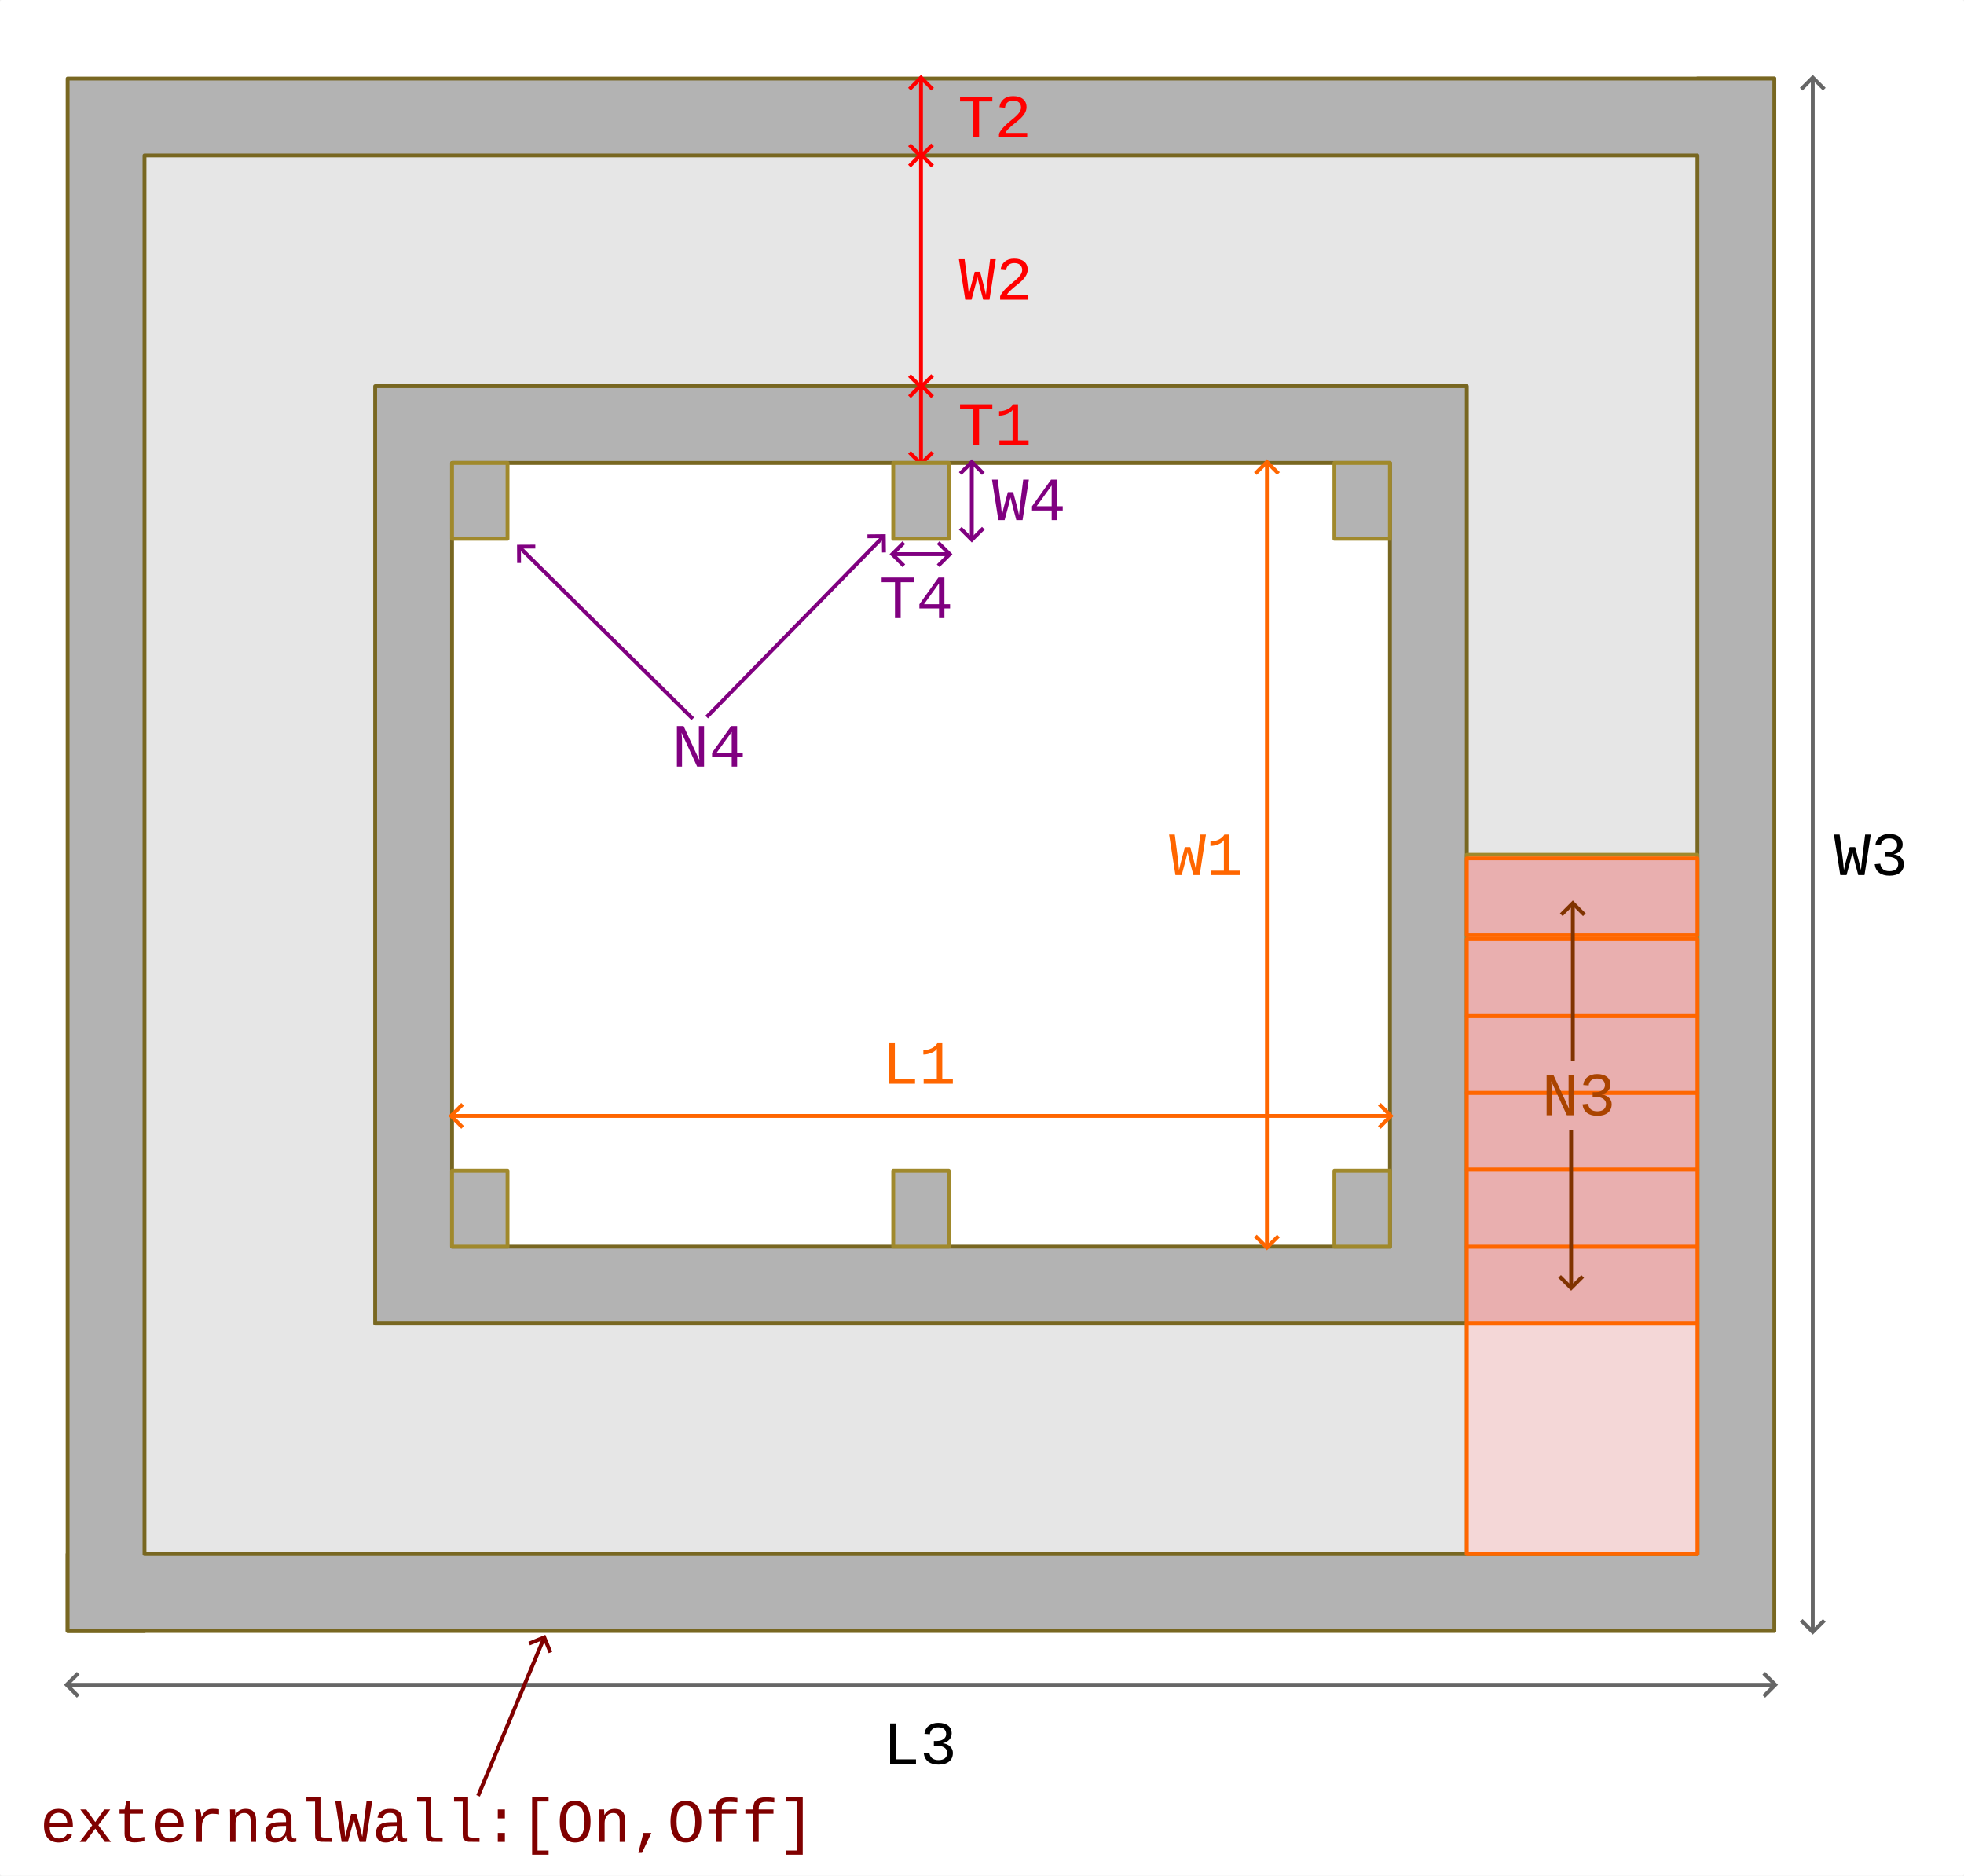
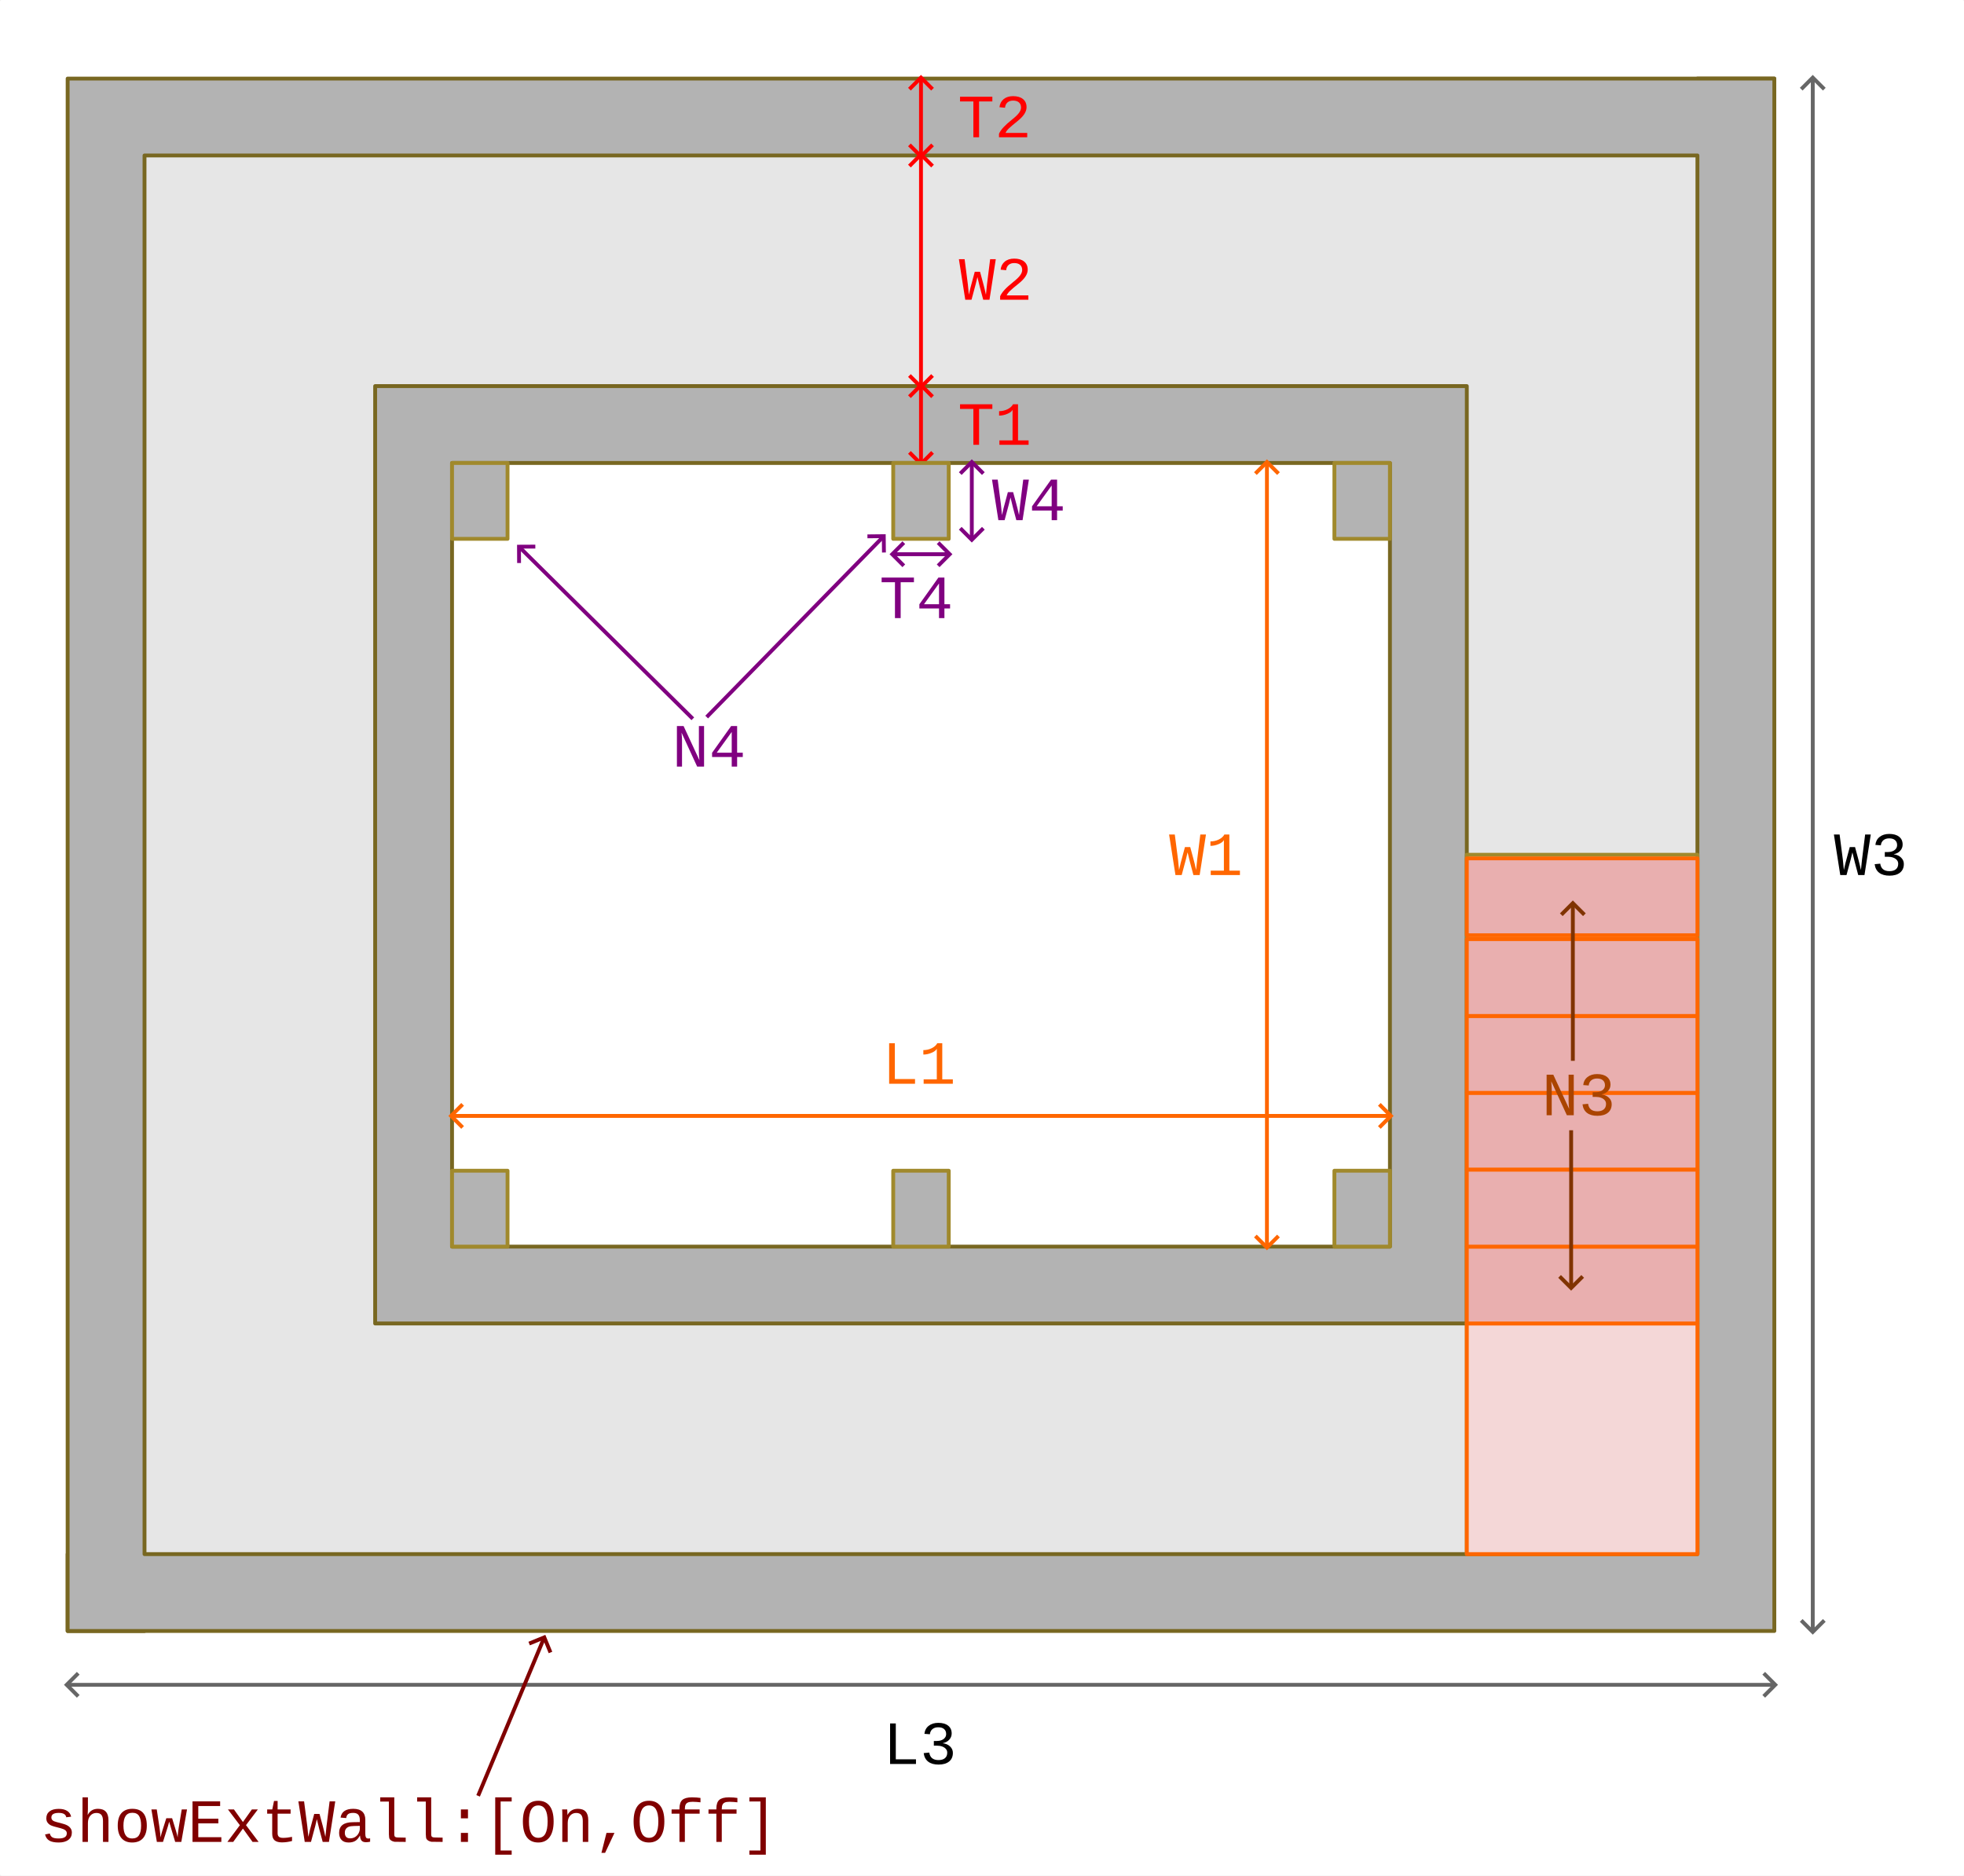
<svg xmlns="http://www.w3.org/2000/svg" width="510.94" height="487.966" viewBox="0 0 135.186 129.108" version="1.1" id="svg1">
  <defs id="defs1">
    <rect x="82.437" y="567.602" width="218.031" height="34.236" id="rect13" />
    <rect x="463.151" y="596.936" width="61.796" height="47.143" id="rect41" />
    <rect x="279.674" y="273.622" width="30.898" height="28.668" id="rect18" />
    <rect x="281.904" y="231.257" width="40.454" height="30.261" id="rect17" />
    <rect x="573.007" y="220.734" width="33.335" height="32.885" id="rect12" />
    <rect x="252.267" y="557.691" width="56.362" height="48.652" id="rect8" />
    <rect x="426.152" y="560.394" width="65.896" height="43.246" id="rect7" />
    <rect x="239.654" y="240.104" width="41.606" height="24.326" id="rect6" />
    <rect x="283.801" y="265.782" width="51.805" height="27.271" id="rect5" />
    <rect x="260.826" y="341.912" width="50.003" height="30.182" id="rect4" />
    <marker style="overflow:visible" id="ArrowWide" refX="0" refY="0" orient="auto-start-reverse" markerWidth="1" markerHeight="1" viewBox="0 0 1 1" preserveAspectRatio="xMidYMid">
      <path style="fill:none;stroke:context-stroke;stroke-width:1;stroke-linecap:butt" d="M 3,-3 0,0 3,3" transform="rotate(180,0.125,0)" id="path2" />
    </marker>
    <marker style="overflow:visible" id="ArrowWide-7" refX="0" refY="0" orient="auto-start-reverse" markerWidth="1" markerHeight="1" viewBox="0 0 1 1" preserveAspectRatio="xMidYMid">
      <path style="fill:none;stroke:context-stroke;stroke-width:1;stroke-linecap:butt" d="M 3,-3 0,0 3,3" transform="rotate(180,0.125,0)" id="path2-5" />
    </marker>
    <rect x="239.654" y="240.104" width="41.606" height="24.326" id="rect6-5" />
    <rect x="283.801" y="265.782" width="51.805" height="27.271" id="rect5-0" />
    <marker style="overflow:visible" id="ArrowWide-8" refX="0" refY="0" orient="auto-start-reverse" markerWidth="1" markerHeight="1" viewBox="0 0 1 1" preserveAspectRatio="xMidYMid">
      <path style="fill:none;stroke:context-stroke;stroke-width:1;stroke-linecap:butt" d="M 3,-3 0,0 3,3" transform="rotate(180,0.125,0)" id="path2-8" />
    </marker>
  </defs>
  <g id="layer1" transform="translate(-13.21686,-18.69954)">
    <rect style="fill:#ffffff;stroke:#ffffff;stroke-width:0.265;stroke-linejoin:round;stroke-dasharray:none" id="rect9" width="134.922" height="128.843" x="13.349" y="18.832" />
    <rect style="fill:none;stroke:#786721;stroke-width:0.265;stroke-linejoin:round" id="rect3-1" width="5.292" height="5.292" x="130.055" y="24.109" />
    <rect style="fill:none;stroke:#786721;stroke-width:0.265;stroke-linejoin:round" id="rect3" width="5.292" height="5.292" x="108.889" y="45.276" />
    <rect style="fill:none;stroke:#786721;stroke-width:0.265;stroke-linejoin:round" id="rect3-36" width="15.875" height="15.875" x="114.18" y="29.401" />
    <rect style="fill:none;stroke:#786721;stroke-width:0.265;stroke-linejoin:round" id="rect3-36-9" width="15.875" height="15.875" x="23.164" y="109.798" />
    <rect style="fill:none;stroke:#786721;stroke-width:0.265;stroke-linejoin:round" id="rect3-1-7" width="5.292" height="5.292" x="17.873" y="125.673" />
    <rect style="fill:none;stroke:#786721;stroke-width:0.265;stroke-linejoin:round" id="rect3-3" width="5.292" height="5.292" x="39.039" y="104.506" />
    <rect style="fill:#b3b3b3;stroke:#786721;stroke-width:0.265;stroke-linejoin:round" id="rect2-1-0-7" width="117.475" height="106.855" x="17.873" y="24.109" ry="0" />
    <rect style="fill:#e6e6e6;stroke:#786721;stroke-width:0.265;stroke-linejoin:round" id="rect2-1-0" width="106.891" height="96.272" x="23.164" y="29.401" ry="0" />
    <rect style="fill:#b3b3b3;stroke:#786721;stroke-width:0.265;stroke-linejoin:round" id="rect2-1" width="75.141" height="64.522" x="39.039" y="45.276" ry="0" />
    <rect style="fill:#ffffff;stroke:#786721;stroke-width:0.265;stroke-linejoin:round" id="rect2" width="64.558" height="53.939" x="44.331" y="50.568" ry="0" />
    <rect style="fill:#b3b3b3;stroke:#a0892c;stroke-width:0.265;stroke-linejoin:round" id="rect11-2" width="3.821" height="5.222" x="105.067" y="50.568" />
    <rect style="fill:#b3b3b3;stroke:#a0892c;stroke-width:0.265;stroke-linejoin:round" id="rect11-18" width="3.821" height="5.222" x="44.331" y="50.568" />
    <path style="fill:#999999;stroke:#ff6600;stroke-width:0.265;stroke-linejoin:round;stroke-dasharray:none;marker-start:url(#ArrowWide);marker-end:url(#ArrowWide)" d="M 100.422,50.568 V 104.506" id="path1" />
    <path style="fill:#999999;stroke:#ff6600;stroke-width:0.265;stroke-linejoin:round;stroke-dasharray:none;marker-start:url(#ArrowWide);marker-end:url(#ArrowWide)" d="M 44.331,95.51 H 108.889" id="path3" />
    <text xml:space="preserve" transform="matrix(0.2645833,0,0,0.2645833,4.916521,-0.9340915)" id="text3" style="font-size:16px;line-height:normal;font-family:'Liberation Mono';-inkscape-font-specification:'Liberation Mono';text-decoration-color:#000000;white-space:pre;shape-inside:url(#rect4);display:inline;fill:#ff6600;stroke-width:1;-inkscape-stroke:none;stop-color:#000000">
      <tspan x="260.826" y="356.149" id="tspan1">L1</tspan>
    </text>
    <text xml:space="preserve" transform="matrix(0.2645833,0,0,0.2645833,18.59851,4.843104)" id="text4" style="font-size:16px;line-height:normal;font-family:'Liberation Mono';-inkscape-font-specification:'Liberation Mono';text-decoration-color:#000000;white-space:pre;shape-inside:url(#rect5);display:inline;fill:#ff6600;stroke-width:1;-inkscape-stroke:none;stop-color:#000000">
      <tspan x="283.801" y="280.018" id="tspan2">W1</tspan>
    </text>
    <path style="fill:#55d400;stroke:#ff0000;stroke-width:0.265;stroke-linejoin:round;stroke-dasharray:none;marker-start:url(#ArrowWide);marker-end:url(#ArrowWide)" d="m 76.61,45.276 v 5.292" id="path5" />
    <text xml:space="preserve" transform="matrix(0.2645833,0,0,0.2645833,15.73293,-17.9787)" id="text5" style="font-size:16px;line-height:normal;font-family:'Liberation Mono';-inkscape-font-specification:'Liberation Mono';text-decoration-color:#000000;white-space:pre;shape-inside:url(#rect6);display:inline;fill:#ff0000;stroke:none;stroke-width:1;-inkscape-stroke:none;stop-color:#000000">
      <tspan x="239.654" y="254.342" id="tspan3">T1</tspan>
    </text>
    <path style="fill:#55d400;stroke:#ff0000;stroke-width:0.265;stroke-linejoin:round;stroke-dasharray:none;marker-start:url(#ArrowWide-7);marker-end:url(#ArrowWide-7)" d="m 76.61,24.109 v 5.292" id="path5-9" />
    <text xml:space="preserve" transform="matrix(0.2645833,0,0,0.2645833,15.73292,-39.14536)" id="text5-1" style="font-size:16px;line-height:normal;font-family:'Liberation Mono';-inkscape-font-specification:'Liberation Mono';text-decoration-color:#000000;white-space:pre;shape-inside:url(#rect6-5);display:inline;fill:#ff0000;stroke:none;stroke-width:1;-inkscape-stroke:none;stop-color:#000000">
      <tspan x="239.654" y="254.342" id="tspan4">T2</tspan>
    </text>
    <path style="fill:#55d400;stroke:#ff0000;stroke-width:0.265;stroke-linejoin:round;stroke-dasharray:none;marker-start:url(#ArrowWide);marker-end:url(#ArrowWide)" d="m 76.61,29.401 3e-6,15.875" id="path6" />
    <text xml:space="preserve" transform="matrix(0.2645833,0,0,0.2645833,4.13105,-34.75579)" id="text4-6" style="font-size:16px;line-height:normal;font-family:'Liberation Mono';-inkscape-font-specification:'Liberation Mono';text-decoration-color:#000000;white-space:pre;shape-inside:url(#rect5-0);display:inline;fill:#ff0000;stroke:none;stroke-width:1;-inkscape-stroke:none;stop-color:#000000">
      <tspan x="283.801" y="280.018" id="tspan5">W2</tspan>
    </text>
    <path style="fill:#ff0000;stroke:#666666;stroke-width:0.265;stroke-linejoin:round;stroke-dasharray:none;marker-start:url(#ArrowWide);marker-end:url(#ArrowWide)" d="M 137.993,24.109 V 130.965" id="path7" />
    <text xml:space="preserve" transform="matrix(0.2645833,0,0,0.2645833,26.69535,-73.10563)" id="text7" style="font-size:16px;line-height:normal;font-family:'Liberation Mono';-inkscape-font-specification:'Liberation Mono';text-decoration-color:#000000;white-space:pre;shape-inside:url(#rect7);display:inline;fill:#000000;stroke-width:1;-inkscape-stroke:none;stop-color:#000000">
      <tspan x="426.152" y="574.631" id="tspan6">W3</tspan>
    </text>
    <path style="fill:#ff0000;stroke:#666666;stroke-width:0.265;stroke-linejoin:round;stroke-dasharray:none;marker-start:url(#ArrowWide);marker-end:url(#ArrowWide)" d="M 17.873,134.669 H 135.347" id="path8" />
    <text xml:space="preserve" transform="matrix(0.2645833,0,0,0.2645833,7.245061,-11.20375)" id="text8" style="font-size:16px;line-height:normal;font-family:'Liberation Mono';-inkscape-font-specification:'Liberation Mono';text-decoration-color:#000000;white-space:pre;shape-inside:url(#rect8);display:inline;fill:#000000;stroke-width:1;-inkscape-stroke:none;stop-color:#000000">
      <tspan x="252.268" y="571.928" id="tspan7">L3</tspan>
    </text>
    <rect style="fill:#ffffff;stroke:#a0892c;stroke-width:0.265;stroke-linejoin:round" id="rect10" width="15.875" height="48.136" x="114.18" y="77.537" />
    <rect style="fill:#e9afaf;stroke:#ff6600;stroke-width:0.265;stroke-linejoin:round" id="rect40-7-1-5" width="15.875" height="5.292" x="114.18" y="93.923" />
    <rect style="fill:#b3b3b3;stroke:#a0892c;stroke-width:0.265;stroke-linejoin:round" id="rect11" width="3.821" height="5.222" x="44.331" y="99.284" />
    <rect style="fill:#b3b3b3;stroke:#a0892c;stroke-width:0.265;stroke-linejoin:round" id="rect11-3" width="3.821" height="5.222" x="105.067" y="99.284" />
    <rect style="fill:#b3b3b3;stroke:#a0892c;stroke-width:0.265;stroke-linejoin:round" id="rect11-1" width="3.821" height="5.222" x="74.699" y="99.284" />
    <rect style="fill:#b3b3b3;stroke:#a0892c;stroke-width:0.265;stroke-linejoin:round" id="rect11-36" width="3.821" height="5.222" x="74.699" y="50.568" />
    <path style="fill:#b3b3b3;stroke:#800080;stroke-width:0.265;stroke-linejoin:round;marker-start:url(#ArrowWide)" d="M 48.987,56.376 60.905,68.176" id="path11" />
    <path style="fill:#b3b3b3;stroke:#800080;stroke-width:0.265;stroke-linejoin:round;marker-end:url(#ArrowWide)" d="M 61.859,68.057 74.002,55.653" id="path12" />
    <text xml:space="preserve" transform="matrix(0.2645833,0,0,0.2645833,-92.13297,9.296729)" id="text12" style="font-size:16px;line-height:normal;font-family:'Liberation Mono';-inkscape-font-specification:'Liberation Mono';text-decoration-color:#000000;white-space:pre;shape-inside:url(#rect12);display:inline;fill:#800080;stroke-width:1;-inkscape-stroke:none;stop-color:#000000">
      <tspan x="573.008" y="234.971" id="tspan8">N4</tspan>
    </text>
    <path style="fill:#800080;stroke:#800080;stroke-width:0.265;stroke-linejoin:round;marker-start:url(#ArrowWide);marker-end:url(#ArrowWide)" d="m 80.108,50.568 v 5.222" id="path16" />
    <path style="fill:#800080;stroke:#800080;stroke-width:0.265;stroke-linejoin:round;marker-start:url(#ArrowWide);marker-end:url(#ArrowWide)" d="m 74.699,56.848 h 3.821" id="path17" />
    <text xml:space="preserve" transform="matrix(0.2645833,0,0,0.2645833,-0.8427923,-3.708286)" id="text17" style="font-size:16px;line-height:normal;font-family:'Liberation Mono';-inkscape-font-specification:'Liberation Mono';text-decoration-color:#000000;white-space:pre;shape-inside:url(#rect17);display:inline;fill:#800080;stroke-width:1;-inkscape-stroke:none;stop-color:#000000">
      <tspan x="281.904" y="245.494" id="tspan9">T4</tspan>
    </text>
    <text xml:space="preserve" transform="matrix(0.2645833,0,0,0.2645833,7.500852,-21.65976)" id="text18" style="font-size:16px;line-height:normal;font-family:'Liberation Mono';-inkscape-font-specification:'Liberation Mono';text-decoration-color:#000000;white-space:pre;shape-inside:url(#rect18);display:inline;fill:#800080;stroke-width:1;-inkscape-stroke:none;stop-color:#000000">
      <tspan x="279.674" y="287.859" id="tspan10">W4</tspan>
    </text>
    <rect style="fill:#f4d7d7;stroke:#ff6600;stroke-width:0.265;stroke-linejoin:round" id="rect40" width="15.875" height="15.875" x="114.18" y="109.798" />
    <rect style="fill:#e9afaf;stroke:#ff6600;stroke-width:0.265;stroke-linejoin:round" id="rect40-7" width="15.875" height="5.292" x="114.18" y="104.506" />
    <rect style="fill:#e9afaf;stroke:#ff6600;stroke-width:0.265;stroke-linejoin:round" id="rect40-7-1" width="15.875" height="5.292" x="114.18" y="99.215" />
    <rect style="fill:#e9afaf;stroke:#ff6600;stroke-width:0.265;stroke-linejoin:round" id="rect40-7-1-1" width="15.875" height="5.292" x="114.18" y="88.631" />
    <rect style="fill:#e9afaf;stroke:#ff6600;stroke-width:0.265;stroke-linejoin:round" id="rect40-7-1-3" width="15.875" height="5.292" x="114.18" y="83.34" />
    <rect style="fill:#e9afaf;stroke:#ff6600;stroke-width:0.265;stroke-linejoin:round" id="rect40-7-1-0" width="15.875" height="5.292" x="114.18" y="77.784" />
    <text xml:space="preserve" transform="matrix(0.2645833,0,0,0.2645833,-3.202611,-66.24348)" id="text40" style="font-size:16px;line-height:normal;font-family:'Liberation Mono';-inkscape-font-specification:'Liberation Mono';text-decoration-color:#000000;white-space:pre;shape-inside:url(#rect41);fill:#aa4400;stroke-width:1;-inkscape-stroke:none;stop-color:#000000">
      <tspan x="463.15" y="611.172" id="tspan11">N3</tspan>
    </text>
    <path style="fill:#803300;stroke:#803300;stroke-width:0.265;stroke-linejoin:round;marker-end:url(#ArrowWide)" d="M 121.362,96.5 V 107.287" id="path41" />
    <path style="fill:#803300;stroke:#803300;stroke-width:0.265;stroke-linejoin:round;marker-end:url(#ArrowWide-8)" d="M 121.479,91.72 V 80.933" id="path41-7" />
    <text xml:space="preserve" transform="matrix(0.2645833,0,0,0.2645833,-5.840253,-8.462407)" id="text2" style="font-size:16px;line-height:normal;font-family:'Liberation Mono';-inkscape-font-specification:'Liberation Mono';text-decoration-color:#000000;white-space:pre;shape-inside:url(#rect13);fill:#800000;stroke-width:1;-inkscape-stroke:none;stop-color:#000000">
-       <tspan x="82.438" y="581.838" id="tspan12">externalWall:[On,Off]</tspan>
+       <tspan x="82.438" y="581.838" id="tspan12">showExtWall:[On,Off]</tspan>
    </text>
    <path style="fill:#800000;stroke:#800000;stroke-width:0.265;stroke-linejoin:round;marker-start:url(#ArrowWide)" d="m 50.655,131.465 -4.529,10.846" id="path42" />
  </g>
</svg>
